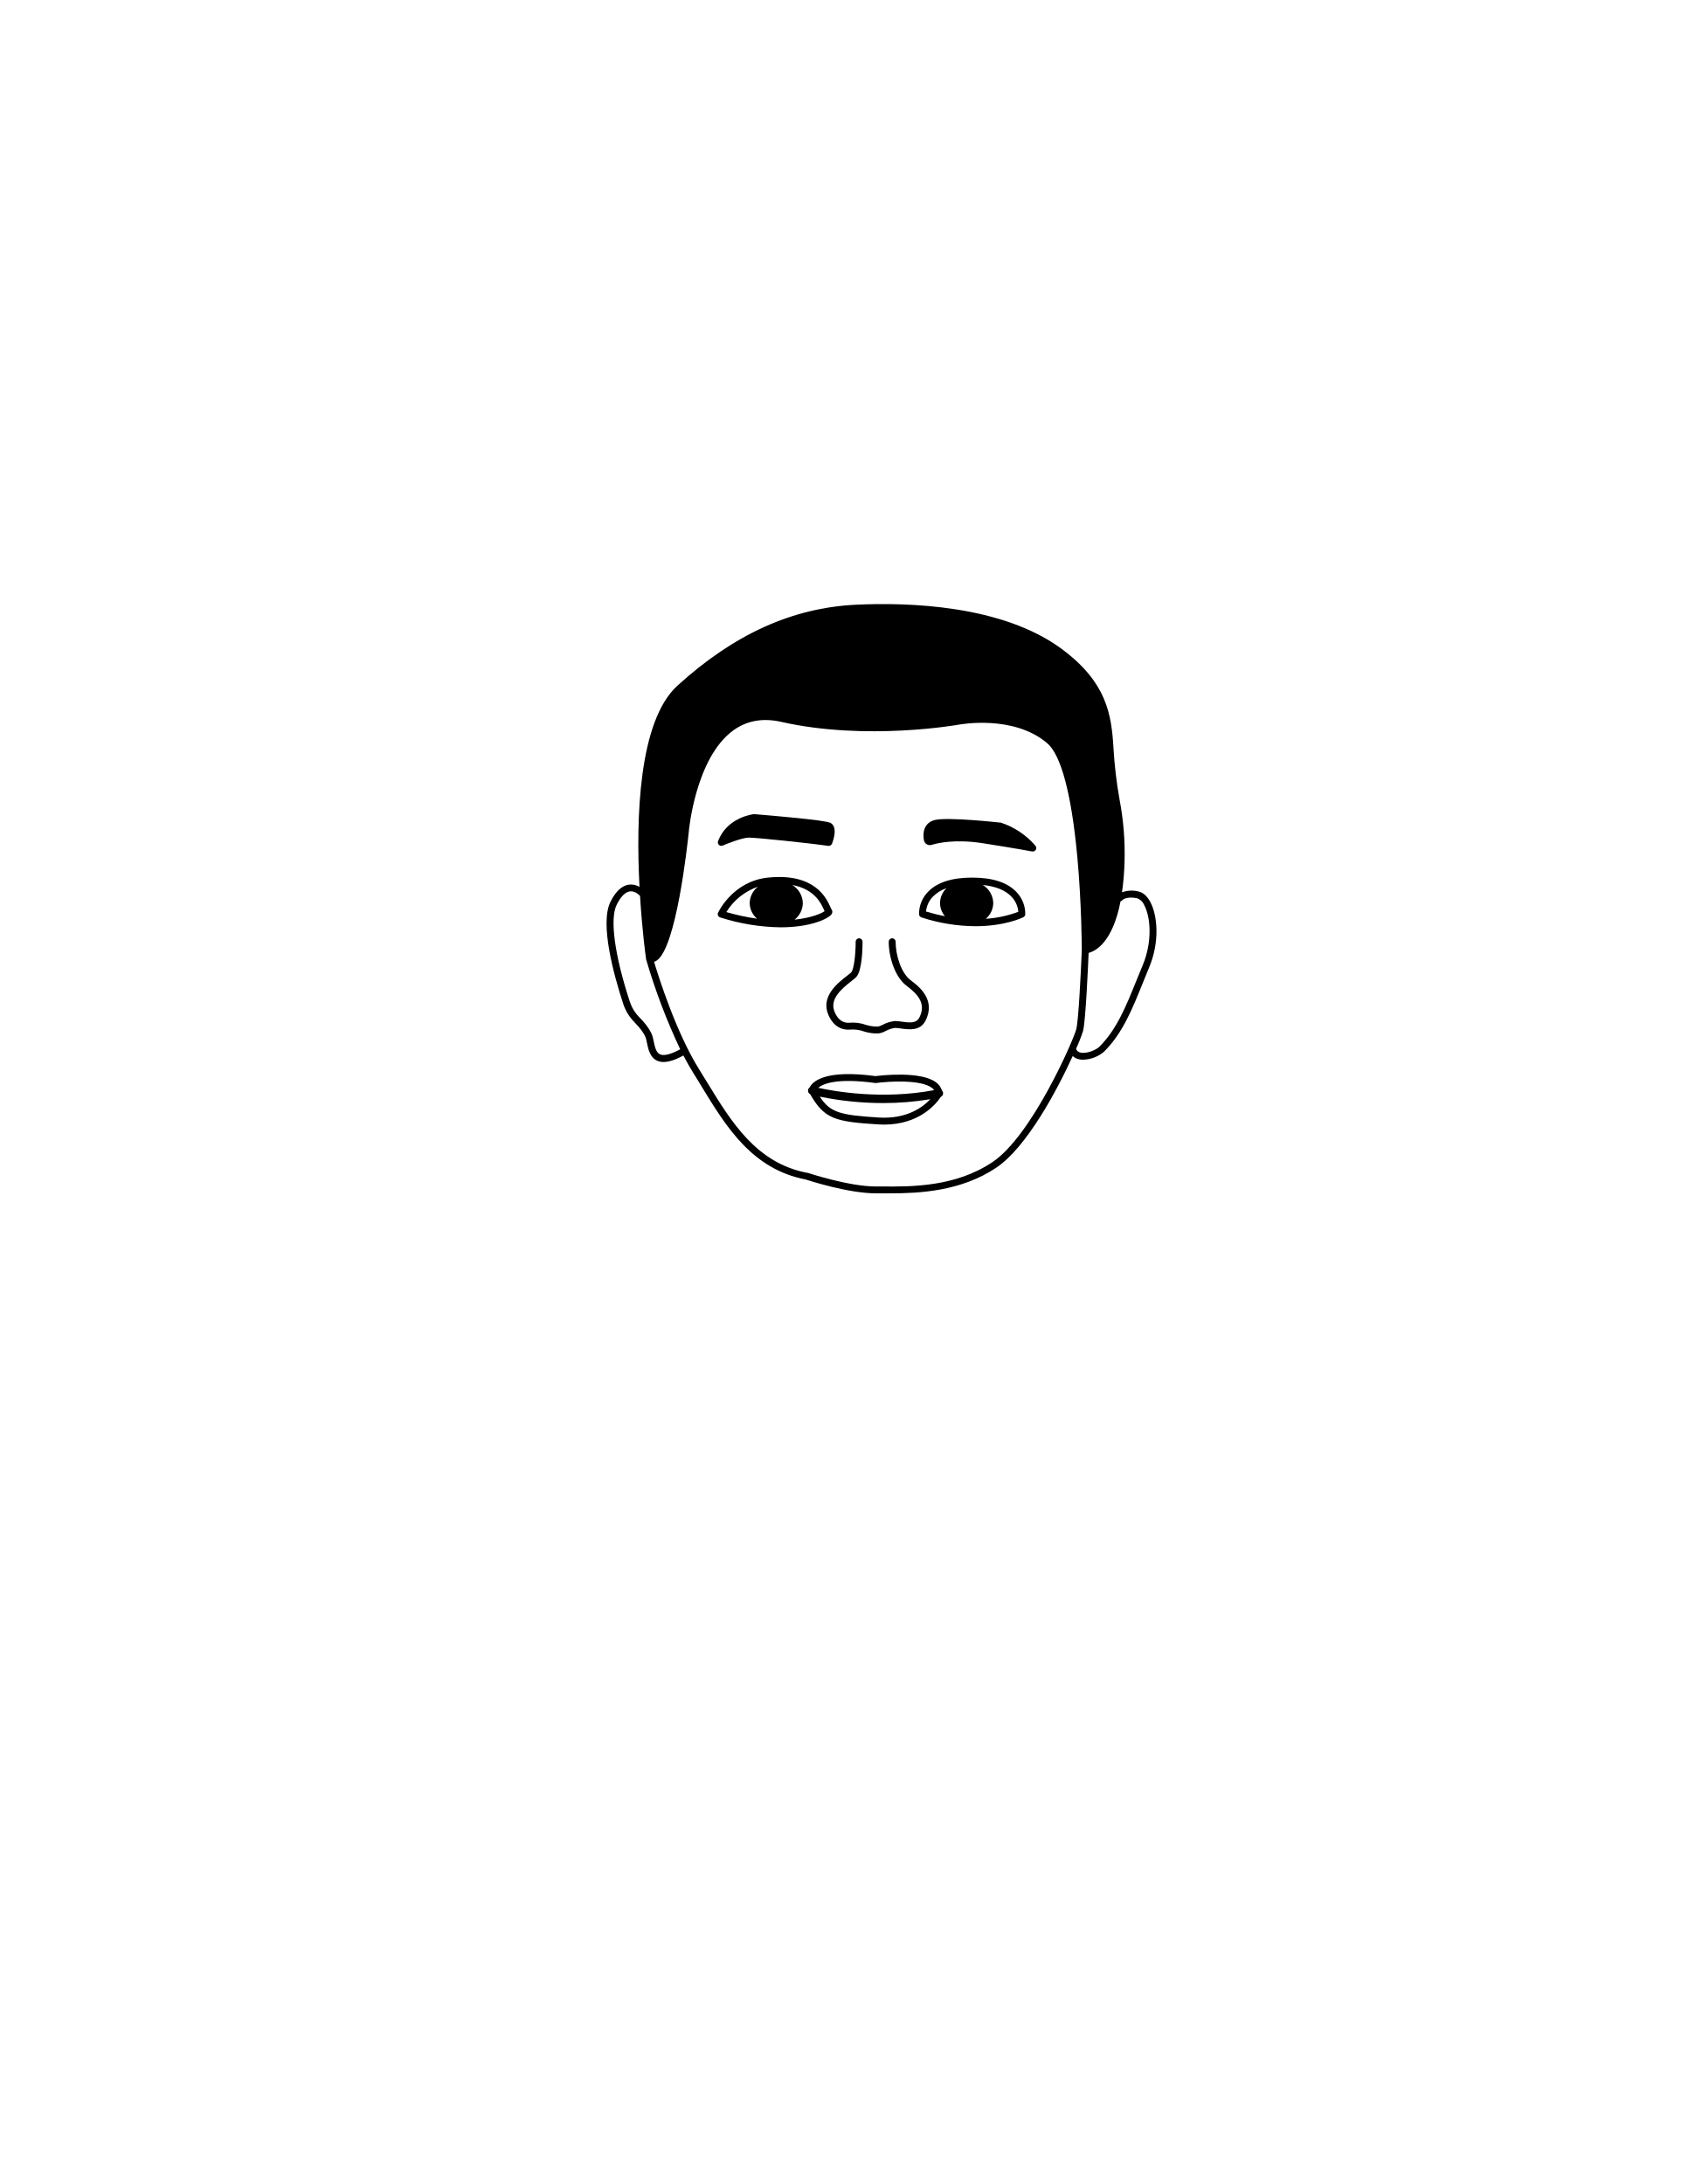
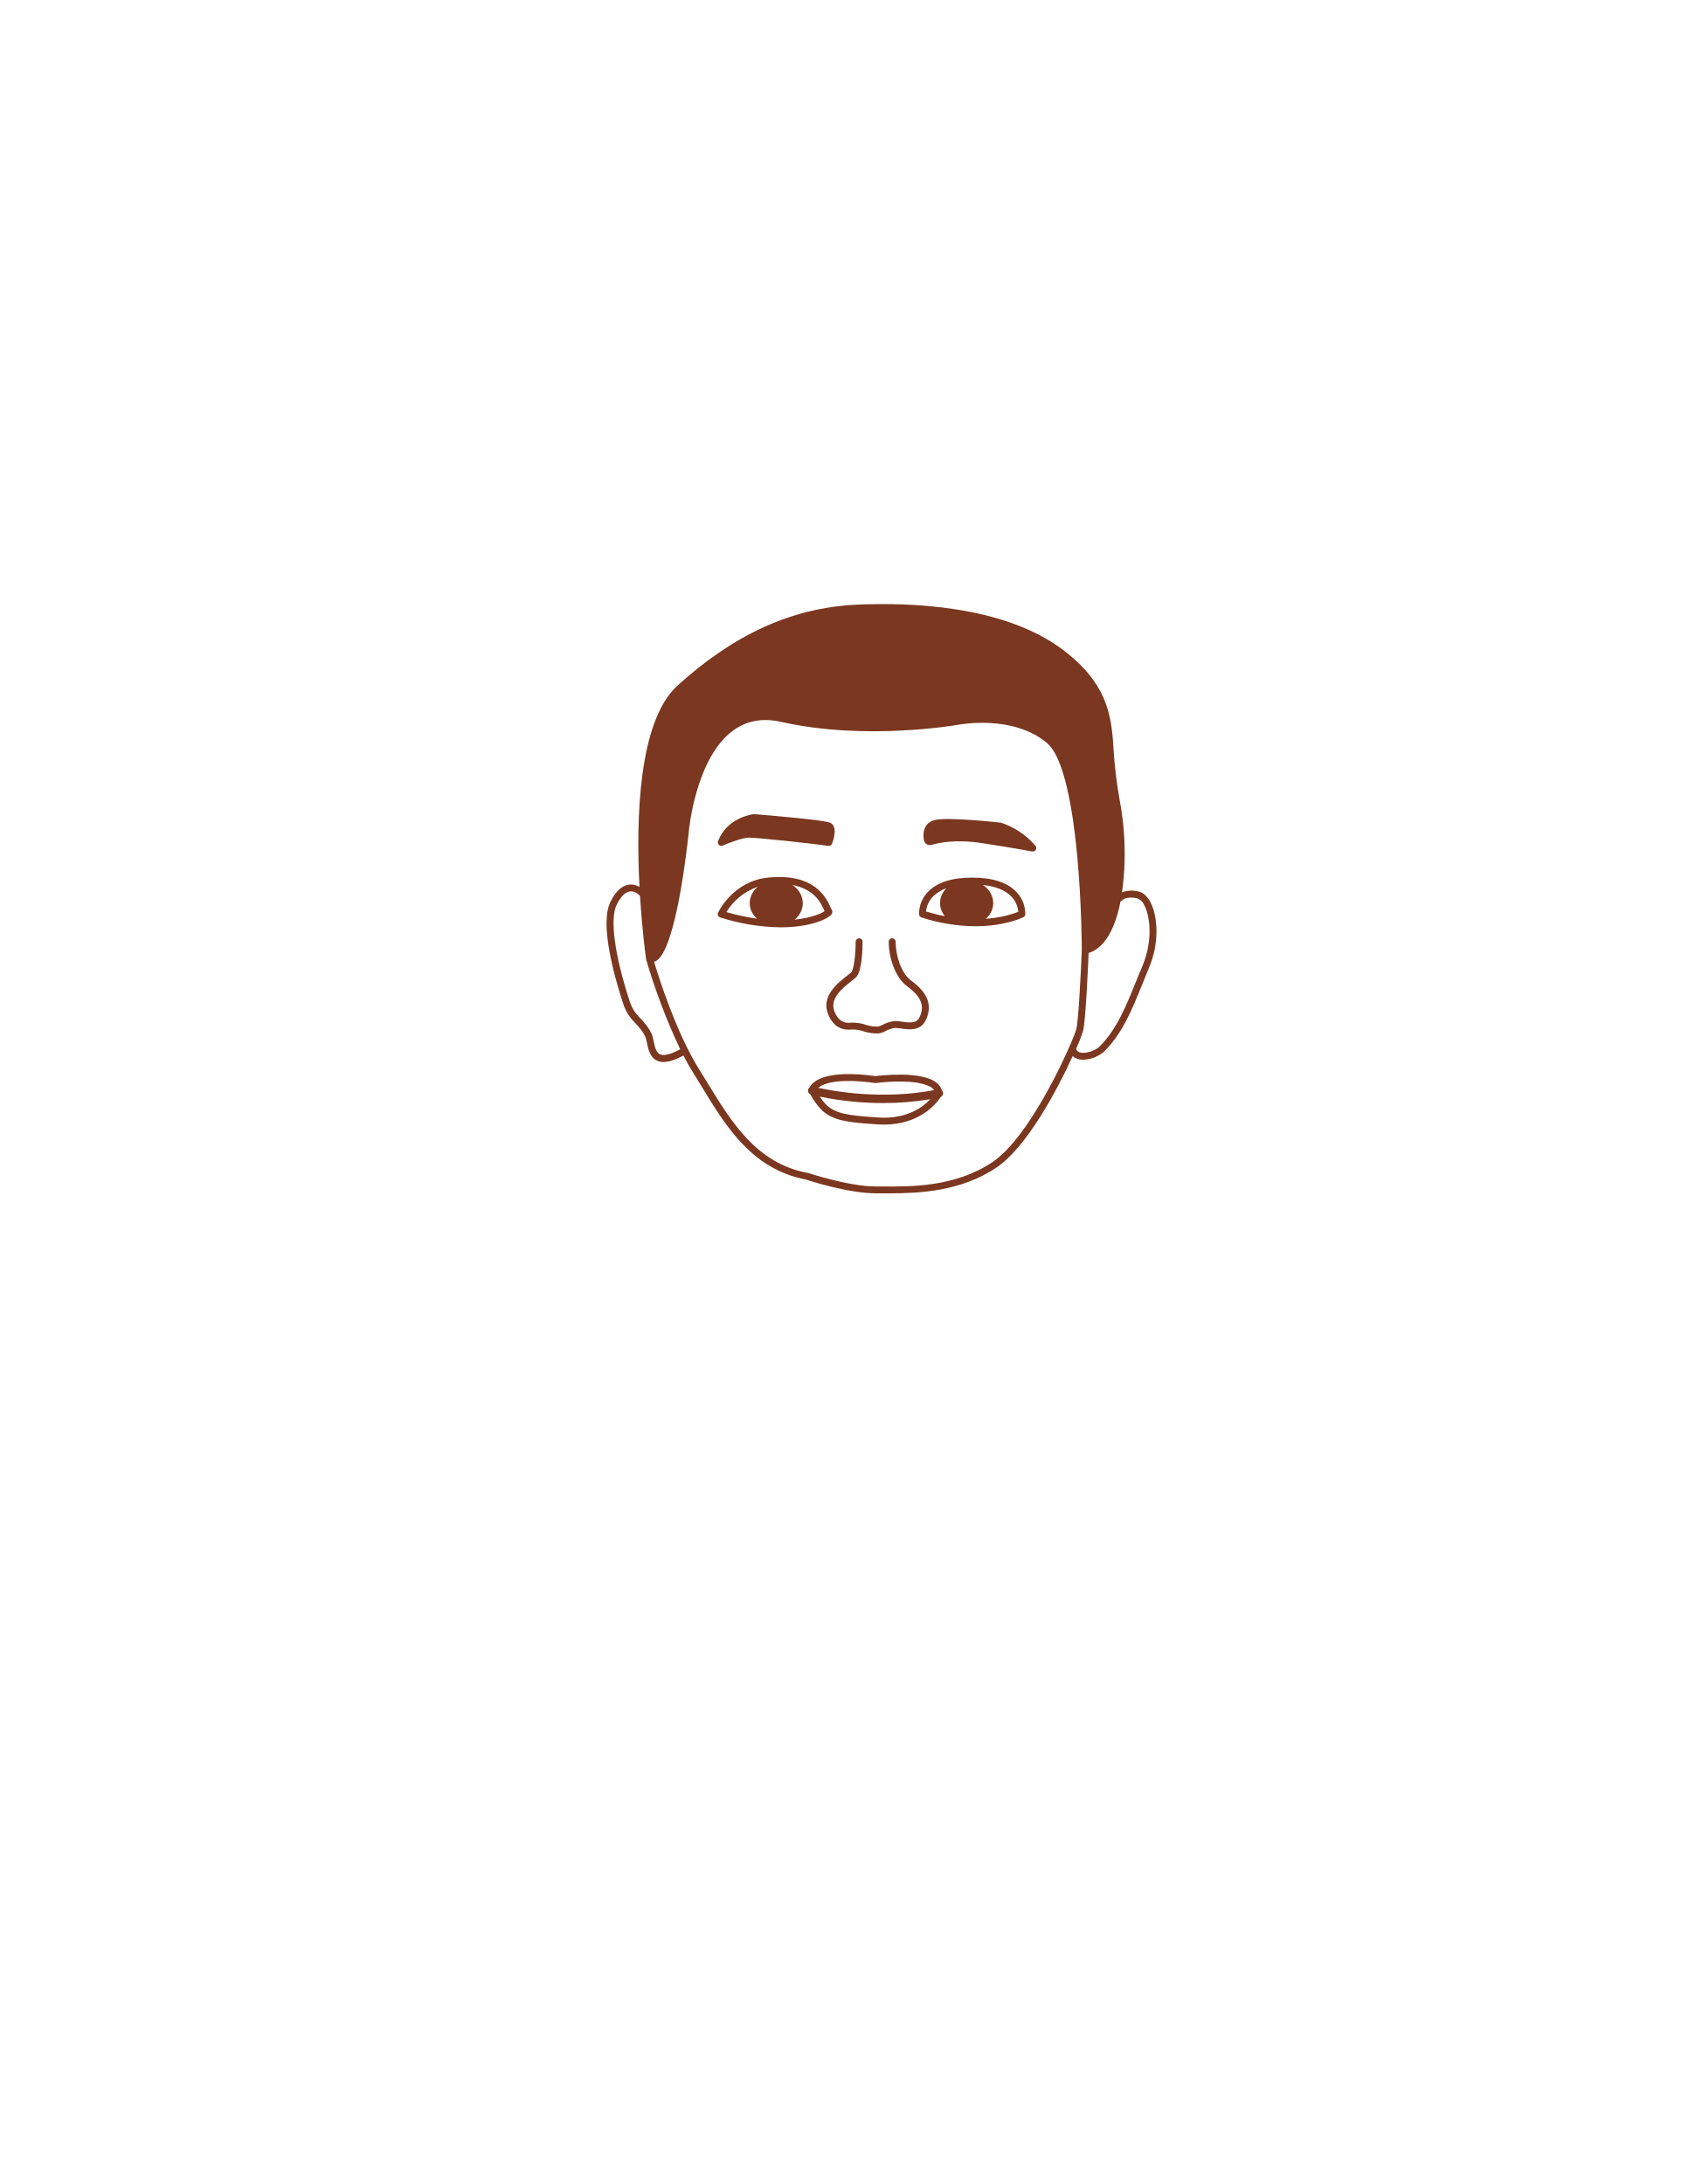
<svg xmlns="http://www.w3.org/2000/svg" id="Layer_2" data-name="Layer 2" viewBox="0 0 612 792">
+   <defs>
+     <style>
+       @keyframes wobble {
+           0%{transform: rotateZ(0deg);}
+           25%{transform: rotateZ(30deg);}
+           50%{transform: rotateZ(0deg);}
+           75%{transform: rotateZ(-30deg);}
+           100%{transform: rotateZ(0deg);}
+         }
+ 
+       
+ 
+       path {
+         animation-name: wobble;
+         animation-duration: 4s;
+         animation-timing-function: linear;
+         animation-iteration-count: infinite;
+         transform-origin: 50% 50%;
+         fill: #7b371f;
+         width: 100%;
+         height: auto;
+         border: 3px solid #28275c;
+       }
+ 
+     </style>
+   </defs>
  <path d="M262,306.65c1.88-.81,7.26-2.9,9.51-2.9,2.81,0,21.4,1.93,28.82,3h.18a1.25,1.25,0,0,0,1.16-.79c.41-1,2.28-6.14-.6-7.58-2.06-1-21.54-2.65-27.46-3.13h-.24c-.4,0-9.8,1.18-13,9.8a1.22,1.22,0,0,0,.31,1.34A1.25,1.25,0,0,0,262,306.65Z" />
  <path d="M362.84,298.3l-.2,0c-.74-.08-18.25-2-23.39-1-3.33.67-4.92,3.41-4.25,7.33a2.22,2.22,0,0,0,1,1.52,2.18,2.18,0,0,0,1.81.23c2.24-.69,8.54-2.14,18.46-.61,12.81,2,17.9,3,17.94,3l.25,0a1.25,1.25,0,0,0,1-2.05A28.13,28.13,0,0,0,362.84,298.3Z" />
  <path d="M417.1,327.1c-1.15-2.16-2.66-3.49-4.35-3.83a10.08,10.08,0,0,0-5.92.31,96.83,96.83,0,0,0,.92-11,104.1,104.1,0,0,0-1.83-22.76,158.17,158.17,0,0,1-2.17-18.35c-.7-12.59-2.58-24-18.5-35.93-21.61-16.21-56.15-17.14-74.81-16.25-23.1,1.1-44.29,10.69-64.78,29.33-14.15,12.86-15.09,48.19-13.78,73a6.1,6.1,0,0,0-3.75-.83c-2.58.31-4.85,2.39-6.75,6.18-4,7.93,1.19,26.64,4.61,37.1a17,17,0,0,0,4,6.56c2.37,2.41,3.9,4.61,4.3,6.2.1.41.19.85.28,1.31.49,2.36,1.1,5.3,3.67,6.49a5.57,5.57,0,0,0,2.38.49c1.91,0,4.26-.78,7.19-2.34,1.16,2.24,2.37,4.4,3.63,6.41,1,1.56,1.94,3.14,2.9,4.72,9,14.79,18.41,30.09,37.84,33.83,1.33.44,15.5,5,25.32,5H320l3,0c10.26,0,25.37-.7,38.17-9.24,11.08-7.38,22.16-28.21,27.79-40.55a4.72,4.72,0,0,0,2.26,1.18,7.06,7.06,0,0,0,1.54.16,12.21,12.21,0,0,0,7.6-2.95c6.65-6.64,10.09-15.14,14.06-25,.71-1.77,1.44-3.57,2.21-5.42C420.62,341.45,419.67,331.92,417.1,327.1ZM239.29,382.33c-1.42-.66-1.85-2.73-2.27-4.73-.1-.49-.2-1-.31-1.4-.52-2.08-2.18-4.55-4.94-7.35a14.39,14.39,0,0,1-3.4-5.59c-5.54-16.91-7.32-30.07-4.75-35.2,1.47-2.94,3.13-4.61,4.79-4.81,1.84-.24,3.39,1.34,3.66,1.63.78,12.52,2,21.72,2.19,22.79l0,.11s0,0,0,.06a221.69,221.69,0,0,0,12.38,32.67C243.26,382.35,240.7,383,239.29,382.33Zm120.52,39.13c-13.5,9-29.32,8.88-39.79,8.8H317.5c-9.68,0-24.46-4.89-24.6-4.94l-.17,0c-18.4-3.5-27.48-18.34-36.25-32.7-1-1.58-1.94-3.17-2.92-4.73-8.37-13.39-14.69-33.42-16.4-39.11a3.87,3.87,0,0,0,.86-.39c7.22-4.48,11.28-42.4,11.73-46.74,0-.26,2.37-26.68,16.05-36.72,4.91-3.6,10.77-4.66,17.42-3.16,30.9,7,64.17,1.07,64.52,1,.2,0,19.58-3.75,31.95,6.72,5.06,4.28,8.84,18.55,10.94,41.27,1.58,17.16,1.62,33.2,1.62,33.76-.34,8.61-1.2,25.65-2,28.72C389.39,376.78,374.24,411.84,359.81,421.46ZM414.35,350c-.78,1.85-1.51,3.67-2.23,5.44-3.87,9.59-7.21,17.87-13.5,24.16-1.18,1.17-4.64,2.61-6.82,2.11a2,2,0,0,1-1.62-1.39l0,0a59.9,59.9,0,0,0,2.55-6.52c.92-3.66,1.8-23.48,2-28.24,2.6-.69,8.7-3.9,11.57-18.69a1.26,1.26,0,0,0,.59-.38c.05-.06,1.36-1.57,5.38-.76a4.45,4.45,0,0,1,2.64,2.54C417.27,332.73,417.84,341.63,414.35,350Z" />
  <path d="M301.56,331.46a1.5,1.5,0,0,0-.12-1.79c-.07-.12-.22-.44-.34-.71-1.37-3.1-5.55-12.51-22.73-10.7-12.53,1.32-17.79,12.25-18,12.71a1.24,1.24,0,0,0,.76,1.72,74.89,74.89,0,0,0,21.93,3.59C294.25,336.28,300.63,333,301.56,331.46Zm-27.07,1.69a79.15,79.15,0,0,1-11.13-2.4,21.83,21.83,0,0,1,11.47-9.2,7.71,7.71,0,0,0-3,5.95A7.63,7.63,0,0,0,274.49,333.15Zm13.61.35a7.74,7.74,0,0,0,3-6,7.92,7.92,0,0,0-3.83-6.57c8.15,1.5,10.48,6.74,11.5,9,.08.18.15.35.22.49C297.82,331.28,294.13,332.88,288.1,333.5Z" />
  <path d="M352.5,318.25c-7.48,0-12.92,1.8-16.19,5.35a11.34,11.34,0,0,0-3.06,8,1.26,1.26,0,0,0,.87,1.09,64.37,64.37,0,0,0,19.55,3.19c10.68,0,17-3.07,17.39-3.26a1.27,1.27,0,0,0,.69-1,11.34,11.34,0,0,0-3.06-8C365.42,320.05,360,318.25,352.5,318.25Zm-9.85,14a66.17,66.17,0,0,1-6.88-1.7,9,9,0,0,1,2.42-5.33,12.53,12.53,0,0,1,5-3.12,7.54,7.54,0,0,0-2.34,5.37A7.42,7.42,0,0,0,342.65,332.28Zm14.83.9a7.63,7.63,0,0,0,2.67-5.68,7.89,7.89,0,0,0-3.8-6.55c4.73.5,8.25,1.92,10.46,4.3a9,9,0,0,1,2.43,5.43A40.45,40.45,0,0,1,357.48,333.18Z" />
  <path d="M300.35,368c2.18,5.08,5.89,5.55,7.9,5.37a12,12,0,0,1,5.08.69,15.19,15.19,0,0,0,5.17.7,7.12,7.12,0,0,0,2.58-.86,10.47,10.47,0,0,1,3.42-1.14,18.41,18.41,0,0,1,2.22.22c2.94.4,7,.94,8.9-2.91,3.83-7.66-2.62-12.5-5.37-14.56-3.57-2.68-5.5-9.21-5.5-14a1.25,1.25,0,0,0-2.5,0c0,5.53,2.23,12.8,6.5,16,3.91,2.93,7.18,6.35,4.63,11.44-1.05,2.1-3.18,2-6.32,1.55a20.34,20.34,0,0,0-2.56-.24,12,12,0,0,0-4.46,1.37,12.56,12.56,0,0,1-1.54.63,13.16,13.16,0,0,1-4.33-.55,14.49,14.49,0,0,0-6.13-.83q-3.6.3-5.39-3.86c-1.93-4.49,2.08-8.13,6-11.18a19.36,19.36,0,0,0,1.74-1.45c2.2-2.19,2.37-10.41,2.37-12.88a1.25,1.25,0,0,0-2.5,0c0,4.56-.63,10.11-1.63,11.12-.31.3-.87.74-1.52,1.24C303.75,356.48,297.51,361.35,300.35,368Z" />
  <path d="M341.53,395.41a5.83,5.83,0,0,0-2.06-2.86c-5.54-4.26-20.12-2.55-22-2.31-18.26-2.47-22.77,1.9-23.88,4.06a1.49,1.49,0,0,0-.57.81,1.51,1.51,0,0,0,.77,1.73c5.12,8.92,8.95,9.93,24.6,10.91.74,0,1.45.07,2.14.07,12.83,0,18.91-7.49,20.56-10a1.5,1.5,0,0,0,.85-1.67A1.55,1.55,0,0,0,341.53,395.41Zm-22.95,9.84c-14-.87-17.57-1.8-21.33-7.57a114.25,114.25,0,0,0,23,2.33,103.25,103.25,0,0,0,17.08-1.4C334.52,401.61,328.68,405.9,318.58,405.25Zm-21.89-10.77c1.79-1.51,6.82-3.63,20.64-1.74h.34c4.24-.58,16.15-1.38,20.28,1.79a4.47,4.47,0,0,1,.78.79C319.79,398.91,302.22,395.7,296.69,394.48Z" />
</svg>
